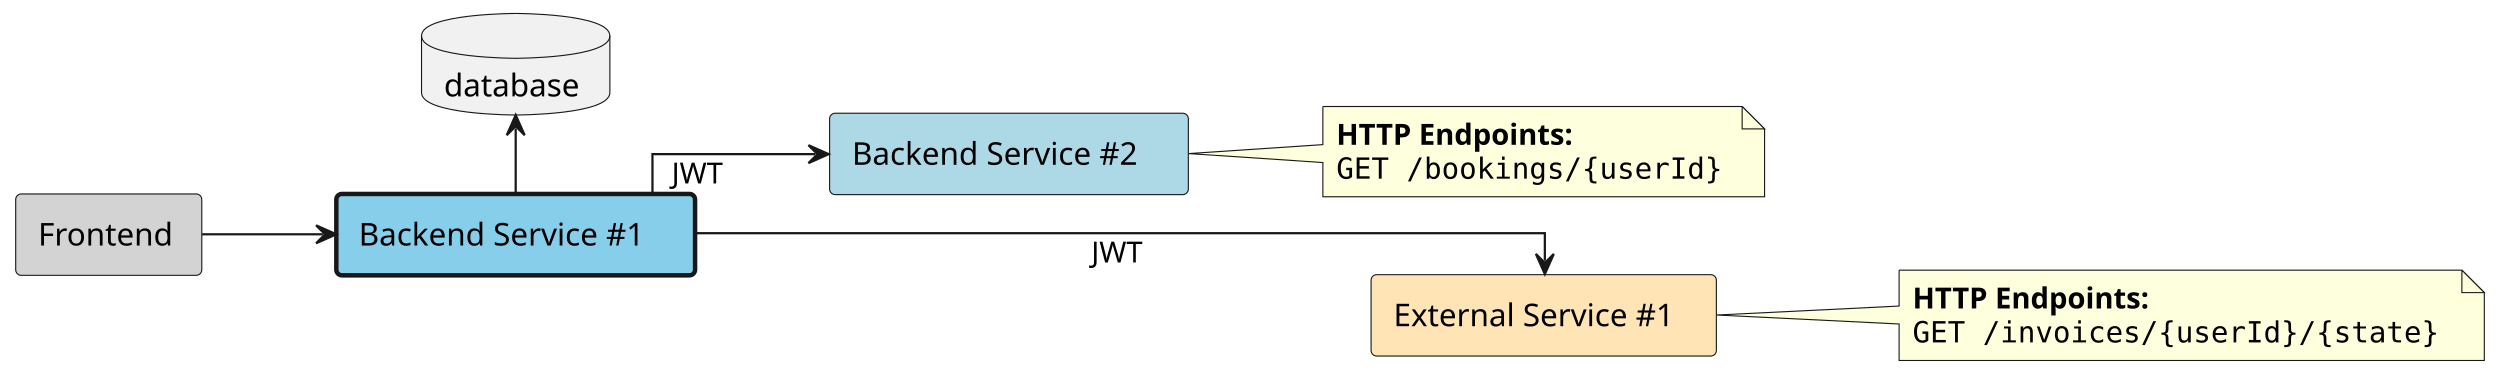
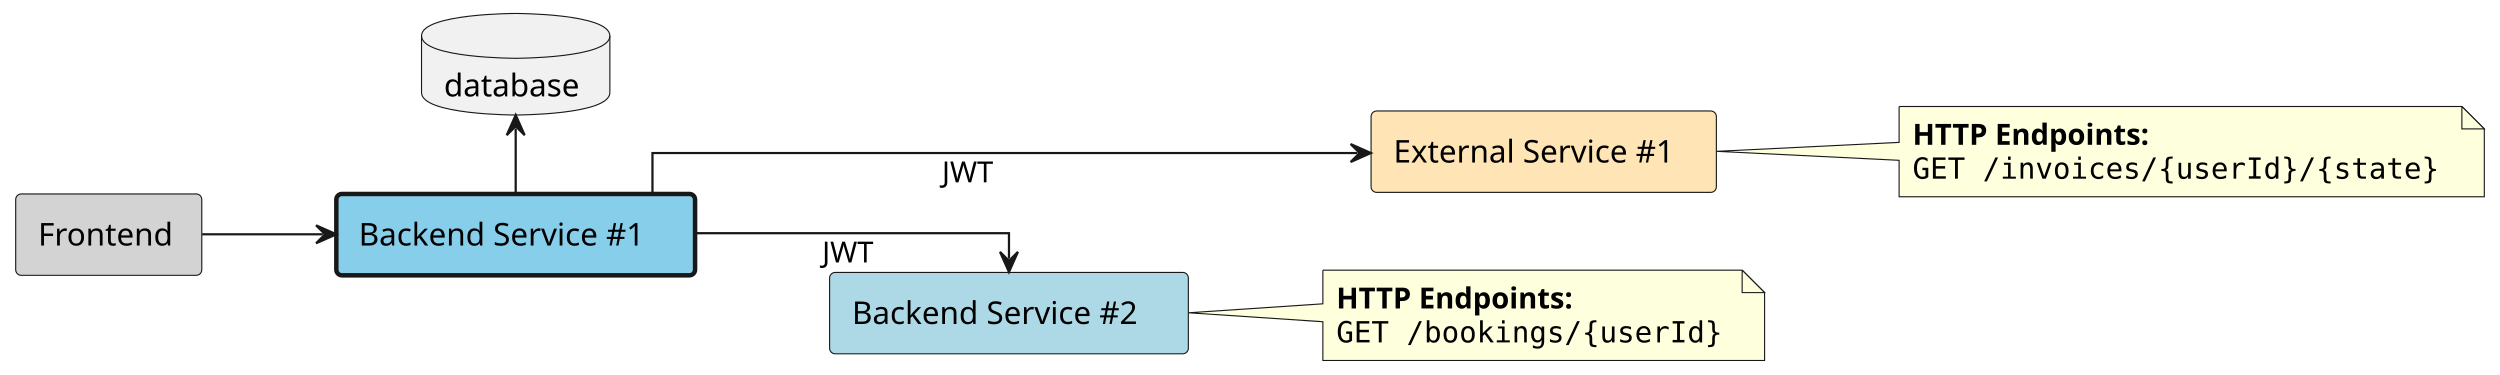
<svg xmlns="http://www.w3.org/2000/svg" contentStyleType="text/css" height="167px" preserveAspectRatio="none" style="width:1115px;height:167px;background:#FFFFFF;" version="1.1" viewBox="0 0 1115 167" width="1115px" zoomAndPan="magnify">
  <defs />
  <g>
    <g id="elem_frontend">
      <rect fill="#D3D3D3" height="36.297" rx="2.5" ry="2.5" style="stroke:#181818;stroke-width:0.5;" width="83" x="7" y="86.5" />
      <text fill="#000000" font-family="sans-serif" font-size="14" lengthAdjust="spacing" textLength="63" x="17" y="109.495">Frontend</text>
    </g>
    <g id="elem_backend_service_1">
      <rect fill="#87CEEB" height="36.297" rx="2.5" ry="2.5" style="stroke:#181818;stroke-width:2.0;" width="160" x="150" y="86.5" />
      <text fill="#000000" font-family="sans-serif" font-size="14" lengthAdjust="spacing" textLength="140" x="160" y="109.495">Backend Service #1</text>
    </g>
+     <g id="elem_external_service_1">
+       <rect fill="#FFE4B5" height="36.297" rx="2.5" ry="2.5" style="stroke:#181818;stroke-width:0.5;" width="154" x="611.5" y="49.5" />
+       <text fill="#000000" font-family="sans-serif" font-size="14" lengthAdjust="spacing" textLength="134" x="621.5" y="72.495">External Service #1</text>
+     </g>
    <g id="elem_backend_service_2">
-       <rect fill="#ADD8E6" height="36.297" rx="2.5" ry="2.5" style="stroke:#181818;stroke-width:0.5;" width="160" x="370" y="50.5" />
-       <text fill="#000000" font-family="sans-serif" font-size="14" lengthAdjust="spacing" textLength="140" x="380" y="73.495">Backend Service #2</text>
+       <rect fill="#ADD8E6" height="36.297" rx="2.5" ry="2.5" style="stroke:#181818;stroke-width:0.5;" width="160" x="370" y="121.5" />
+       <text fill="#000000" font-family="sans-serif" font-size="14" lengthAdjust="spacing" textLength="140" x="380" y="144.495">Backend Service #2</text>
    </g>
    <g id="elem_backend_service_1_database">
      <path d="M188,16 C188,6 230,6 230,6 C230,6 272,6 272,16 L272,41.297 C272,51.297 230,51.297 230,51.297 C230,51.297 188,51.297 188,41.297 L188,16 " fill="#F1F1F1" style="stroke:#181818;stroke-width:0.5;" />
      <path d="M188,16 C188,26 230,26 230,26 C230,26 272,26 272,16 " fill="none" style="stroke:#181818;stroke-width:0.5;" />
      <text fill="#000000" font-family="sans-serif" font-size="14" lengthAdjust="spacing" textLength="64" x="198" y="42.995">database</text>
    </g>
-     <g id="elem_external_service_1">
-       <rect fill="#FFE4B5" height="36.297" rx="2.5" ry="2.5" style="stroke:#181818;stroke-width:0.5;" width="154" x="611.5" y="122.5" />
-       <text fill="#000000" font-family="sans-serif" font-size="14" lengthAdjust="spacing" textLength="134" x="621.5" y="145.495">External Service #1</text>
-     </g>
    <g id="elem_GMN7">
-       <path d="M590,47.5 L590,64.5 L530.08,68.5 L590,72.5 L590,87.766 A0,0 0 0 0 590,87.766 L787,87.766 A0,0 0 0 0 787,87.766 L787,57.5 L777,47.5 L590,47.5 A0,0 0 0 0 590,47.5 " fill="#FEFFDD" style="stroke:#181818;stroke-width:0.5;" />
-       <path d="M777,47.5 L777,57.5 L787,57.5 L777,47.5 " fill="#FEFFDD" style="stroke:#181818;stroke-width:0.5;" />
-       <text fill="#000000" font-family="sans-serif" font-size="13" font-weight="bold" lengthAdjust="spacing" textLength="121" x="596" y="64.567">HTTP Endpoints:</text>
-       <text fill="#000000" font-family="monospace" font-size="13" lengthAdjust="spacing" textLength="176" x="596" y="79.7">GET /bookings/{userId}</text>
+       <path d="M847,47.5 L847,63.5 L765.57,67.5 L847,71.5 L847,87.766 A0,0 0 0 0 847,87.766 L1108,87.766 A0,0 0 0 0 1108,87.766 L1108,57.5 L1098,47.5 L847,47.5 A0,0 0 0 0 847,47.5 " fill="#FEFFDD" style="stroke:#181818;stroke-width:0.5;" />
+       <path d="M1098,47.5 L1098,57.5 L1108,57.5 L1098,47.5 " fill="#FEFFDD" style="stroke:#181818;stroke-width:0.5;" />
+       <text fill="#000000" font-family="sans-serif" font-size="13" font-weight="bold" lengthAdjust="spacing" textLength="121" x="853" y="64.567">HTTP Endpoints:</text>
+       <text fill="#000000" font-family="monospace" font-size="13" lengthAdjust="spacing" textLength="240" x="853" y="79.7">GET /invoices/{userId}/{state}</text>
    </g>
    <g id="elem_GMN10">
-       <path d="M847,120.5 L847,136.5 L765.57,140.5 L847,144.5 L847,160.766 A0,0 0 0 0 847,160.766 L1108,160.766 A0,0 0 0 0 1108,160.766 L1108,130.5 L1098,120.5 L847,120.5 A0,0 0 0 0 847,120.5 " fill="#FEFFDD" style="stroke:#181818;stroke-width:0.5;" />
-       <path d="M1098,120.5 L1098,130.5 L1108,130.5 L1098,120.5 " fill="#FEFFDD" style="stroke:#181818;stroke-width:0.5;" />
-       <text fill="#000000" font-family="sans-serif" font-size="13" font-weight="bold" lengthAdjust="spacing" textLength="121" x="853" y="137.567">HTTP Endpoints:</text>
-       <text fill="#000000" font-family="monospace" font-size="13" lengthAdjust="spacing" textLength="240" x="853" y="152.7">GET /invoices/{userId}/{state}</text>
+       <path d="M590,120.5 L590,135.5 L530.08,139.5 L590,143.5 L590,160.766 A0,0 0 0 0 590,160.766 L787,160.766 A0,0 0 0 0 787,160.766 L787,130.5 L777,120.5 L590,120.5 A0,0 0 0 0 590,120.5 " fill="#FEFFDD" style="stroke:#181818;stroke-width:0.5;" />
+       <path d="M777,120.5 L777,130.5 L787,130.5 L777,120.5 " fill="#FEFFDD" style="stroke:#181818;stroke-width:0.5;" />
+       <text fill="#000000" font-family="sans-serif" font-size="13" font-weight="bold" lengthAdjust="spacing" textLength="121" x="596" y="137.567">HTTP Endpoints:</text>
+       <text fill="#000000" font-family="monospace" font-size="13" lengthAdjust="spacing" textLength="176" x="596" y="152.7">GET /bookings/{userId}</text>
    </g>
    <g id="link_frontend_backend_service_1">
      <path d="M90.14,104.5 C107.93,104.5 123.33,104.5 143.97,104.5 " fill="none" id="frontend-to-backend_service_1" style="stroke:#181818;stroke-width:1.0;" />
      <polygon fill="#181818" points="149.97,104.5,140.97,100.5,144.97,104.5,140.97,108.5,149.97,104.5" style="stroke:#181818;stroke-width:1.0;" />
    </g>
+     <g id="link_backend_service_1_external_service_1">
+       <path d="M291,86.38 C291,77.31 291,68.25 291,68.25 C291,68.25 489.79,68.25 605.39,68.25 " fill="none" id="backend_service_1-to-external_service_1" style="stroke:#181818;stroke-width:1.0;" />
+       <polygon fill="#181818" points="611.39,68.25,602.39,64.25,606.39,68.25,602.39,72.25,611.39,68.25" style="stroke:#181818;stroke-width:1.0;" />
+       <text fill="#000000" font-family="sans-serif" font-size="13" lengthAdjust="spacing" textLength="21" x="420.13" y="81.317">JWT</text>
+     </g>
    <g id="link_backend_service_1_backend_service_2">
-       <path d="M291,86.21 C291,77.41 291,68.75 291,68.75 C291,68.75 324.13,68.75 363.57,68.75 " fill="none" id="backend_service_1-to-backend_service_2" style="stroke:#181818;stroke-width:1.0;" />
-       <polygon fill="#181818" points="369.57,68.75,360.57,64.75,364.57,68.75,360.57,72.75,369.57,68.75" style="stroke:#181818;stroke-width:1.0;" />
-       <text fill="#000000" font-family="sans-serif" font-size="13" lengthAdjust="spacing" textLength="21" x="299.56" y="81.817">JWT</text>
+       <path d="M310.05,104 C372.95,104 450,104 450,104 C450,104 450,106.6 450,115.33 " fill="none" id="backend_service_1-to-backend_service_2" style="stroke:#181818;stroke-width:1.0;" />
+       <polygon fill="#181818" points="450,121.33,454,112.33,450,116.33,446,112.33,450,121.33" style="stroke:#181818;stroke-width:1.0;" />
+       <text fill="#000000" font-family="sans-serif" font-size="13" lengthAdjust="spacing" textLength="21" x="366.69" y="117.067">JWT</text>
    </g>
    <g id="link_backend_service_1_database_backend_service_1">
      <path d="M230,57.3 C230,68.5 230,75.8 230,86.3 " fill="none" id="backend_service_1_database-backto-backend_service_1" style="stroke:#181818;stroke-width:1.0;" />
      <polygon fill="#181818" points="230,51.3,226,60.3,230,56.3,234,60.3,230,51.3" style="stroke:#181818;stroke-width:1.0;" />
    </g>
-     <g id="link_backend_service_1_external_service_1">
-       <path d="M310.21,104 C441.79,104 689,104 689,104 C689,104 689,107.12 689,116.25 " fill="none" id="backend_service_1-to-external_service_1" style="stroke:#181818;stroke-width:1.0;" />
-       <polygon fill="#181818" points="689,122.25,693,113.25,689,117.25,685,113.25,689,122.25" style="stroke:#181818;stroke-width:1.0;" />
-       <text fill="#000000" font-family="sans-serif" font-size="13" lengthAdjust="spacing" textLength="21" x="486.73" y="117.067">JWT</text>
-     </g>
  </g>
</svg>
